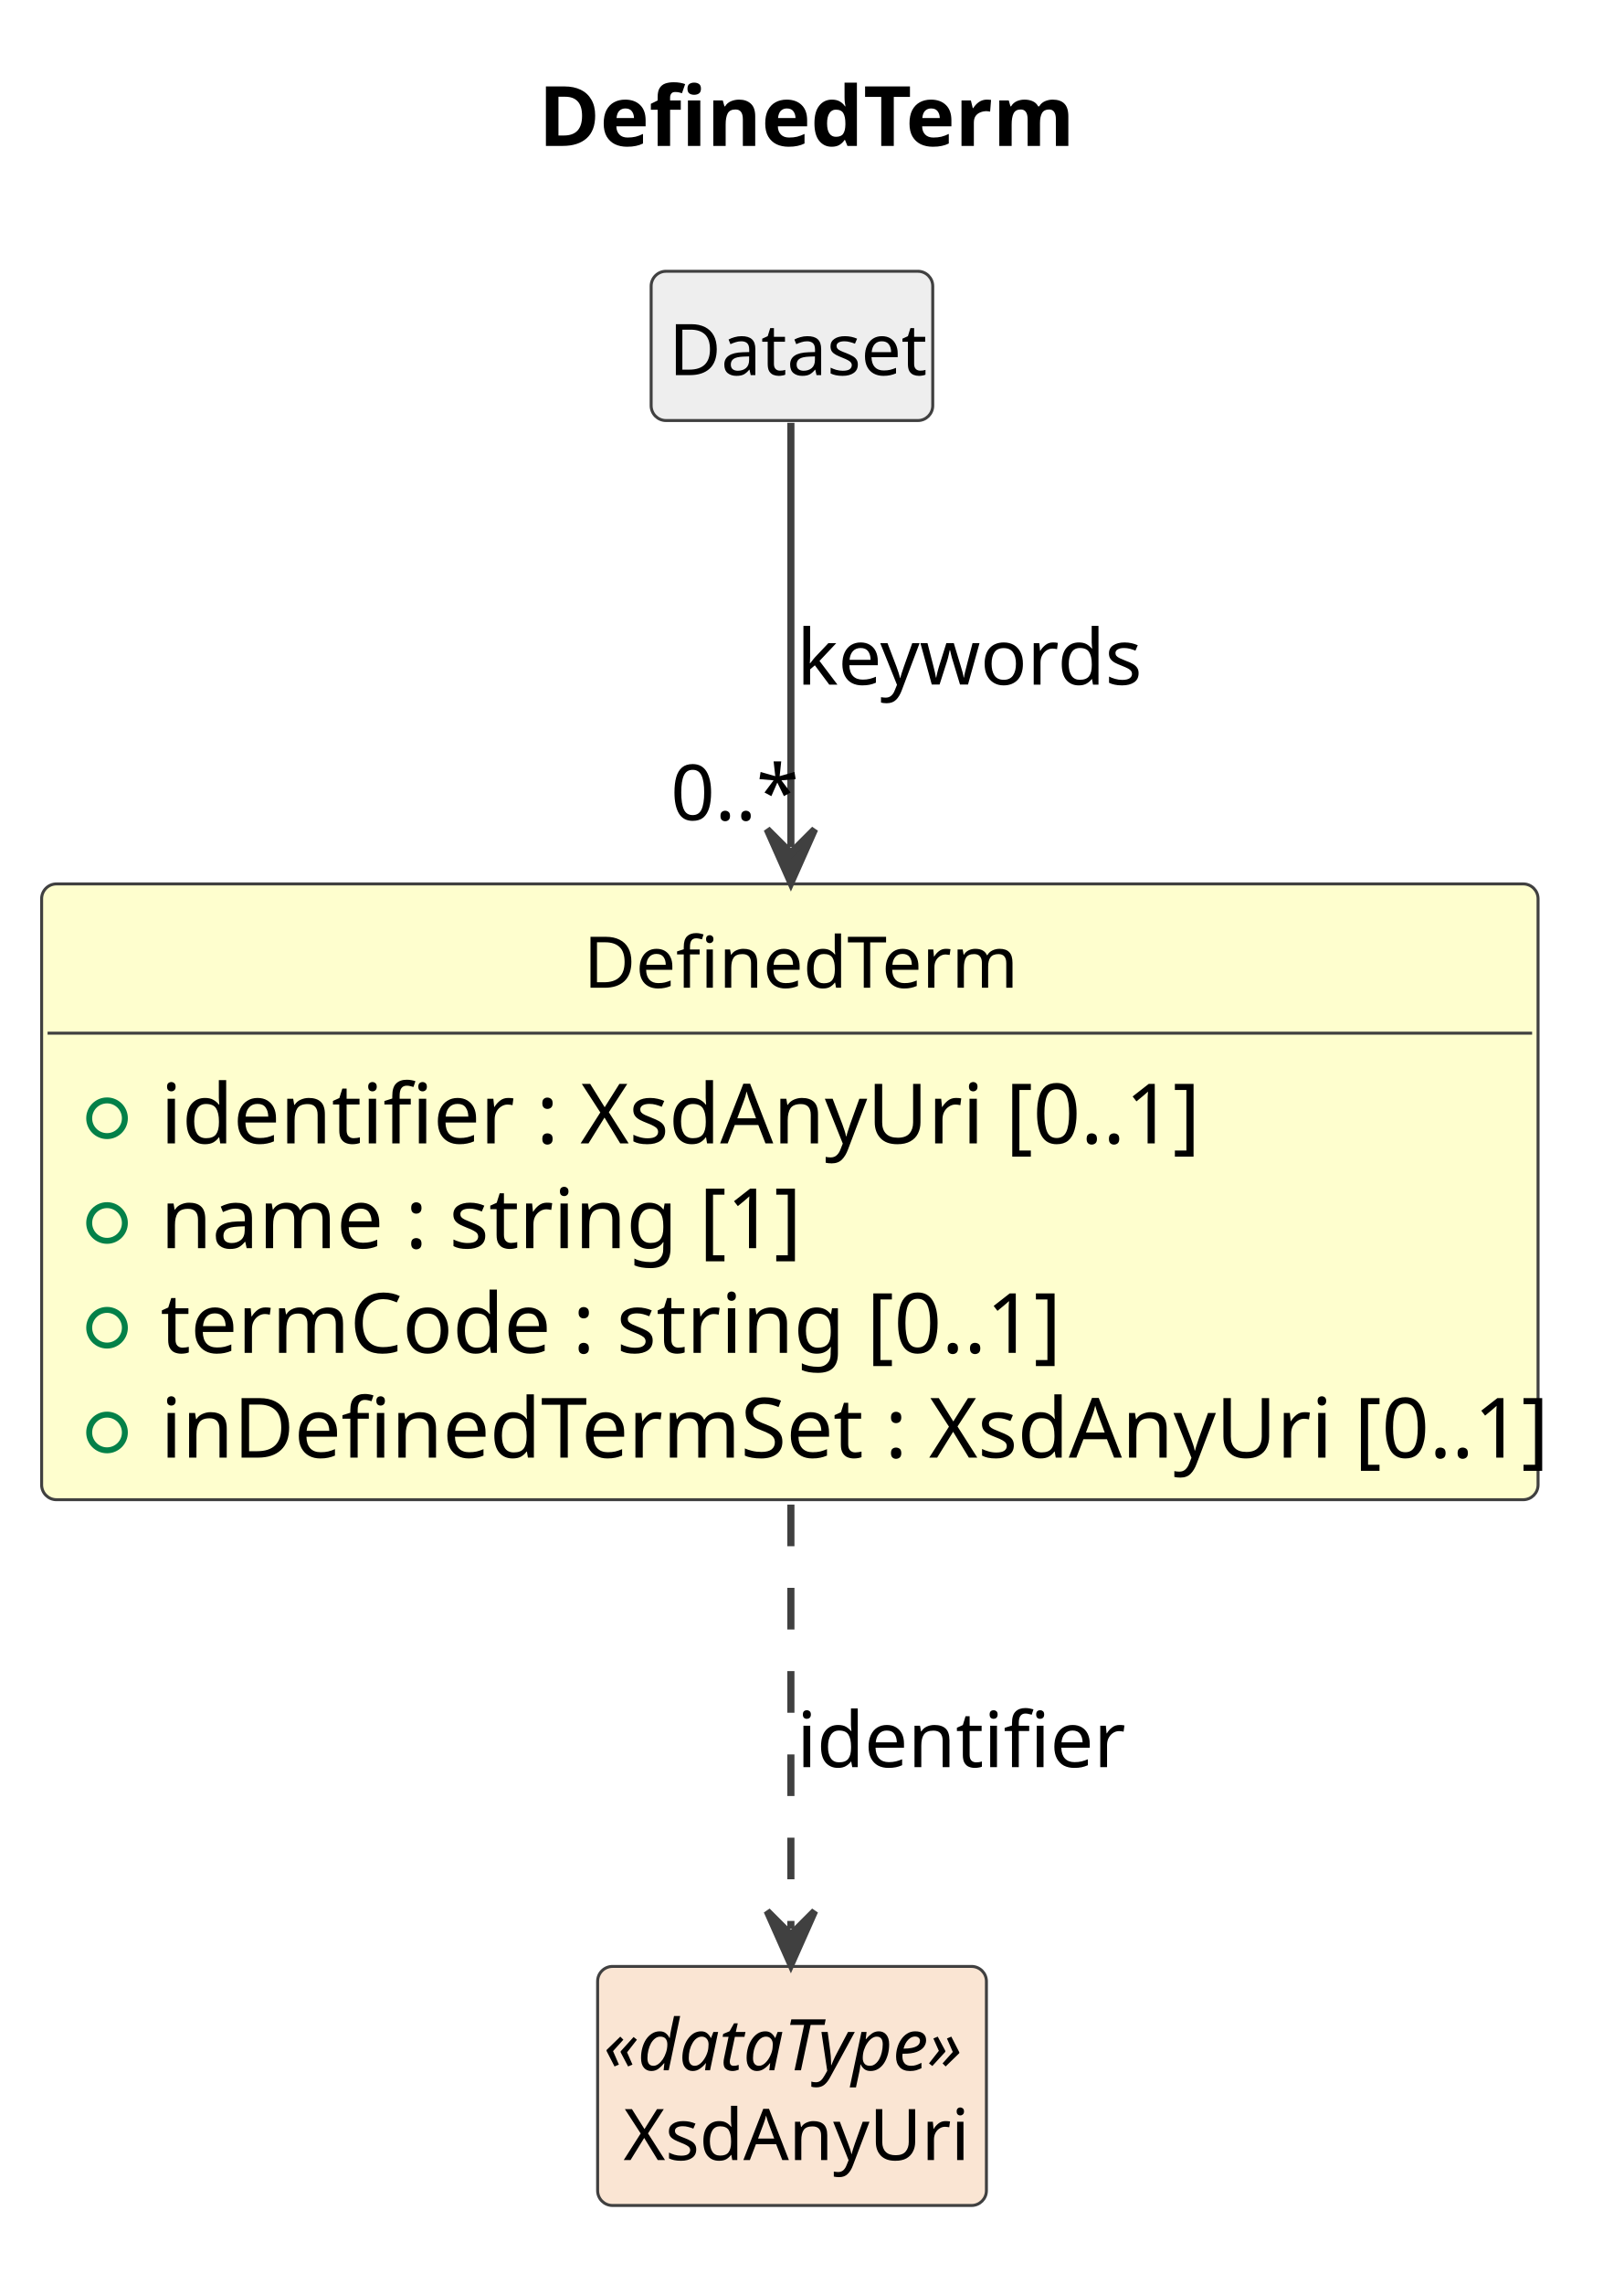
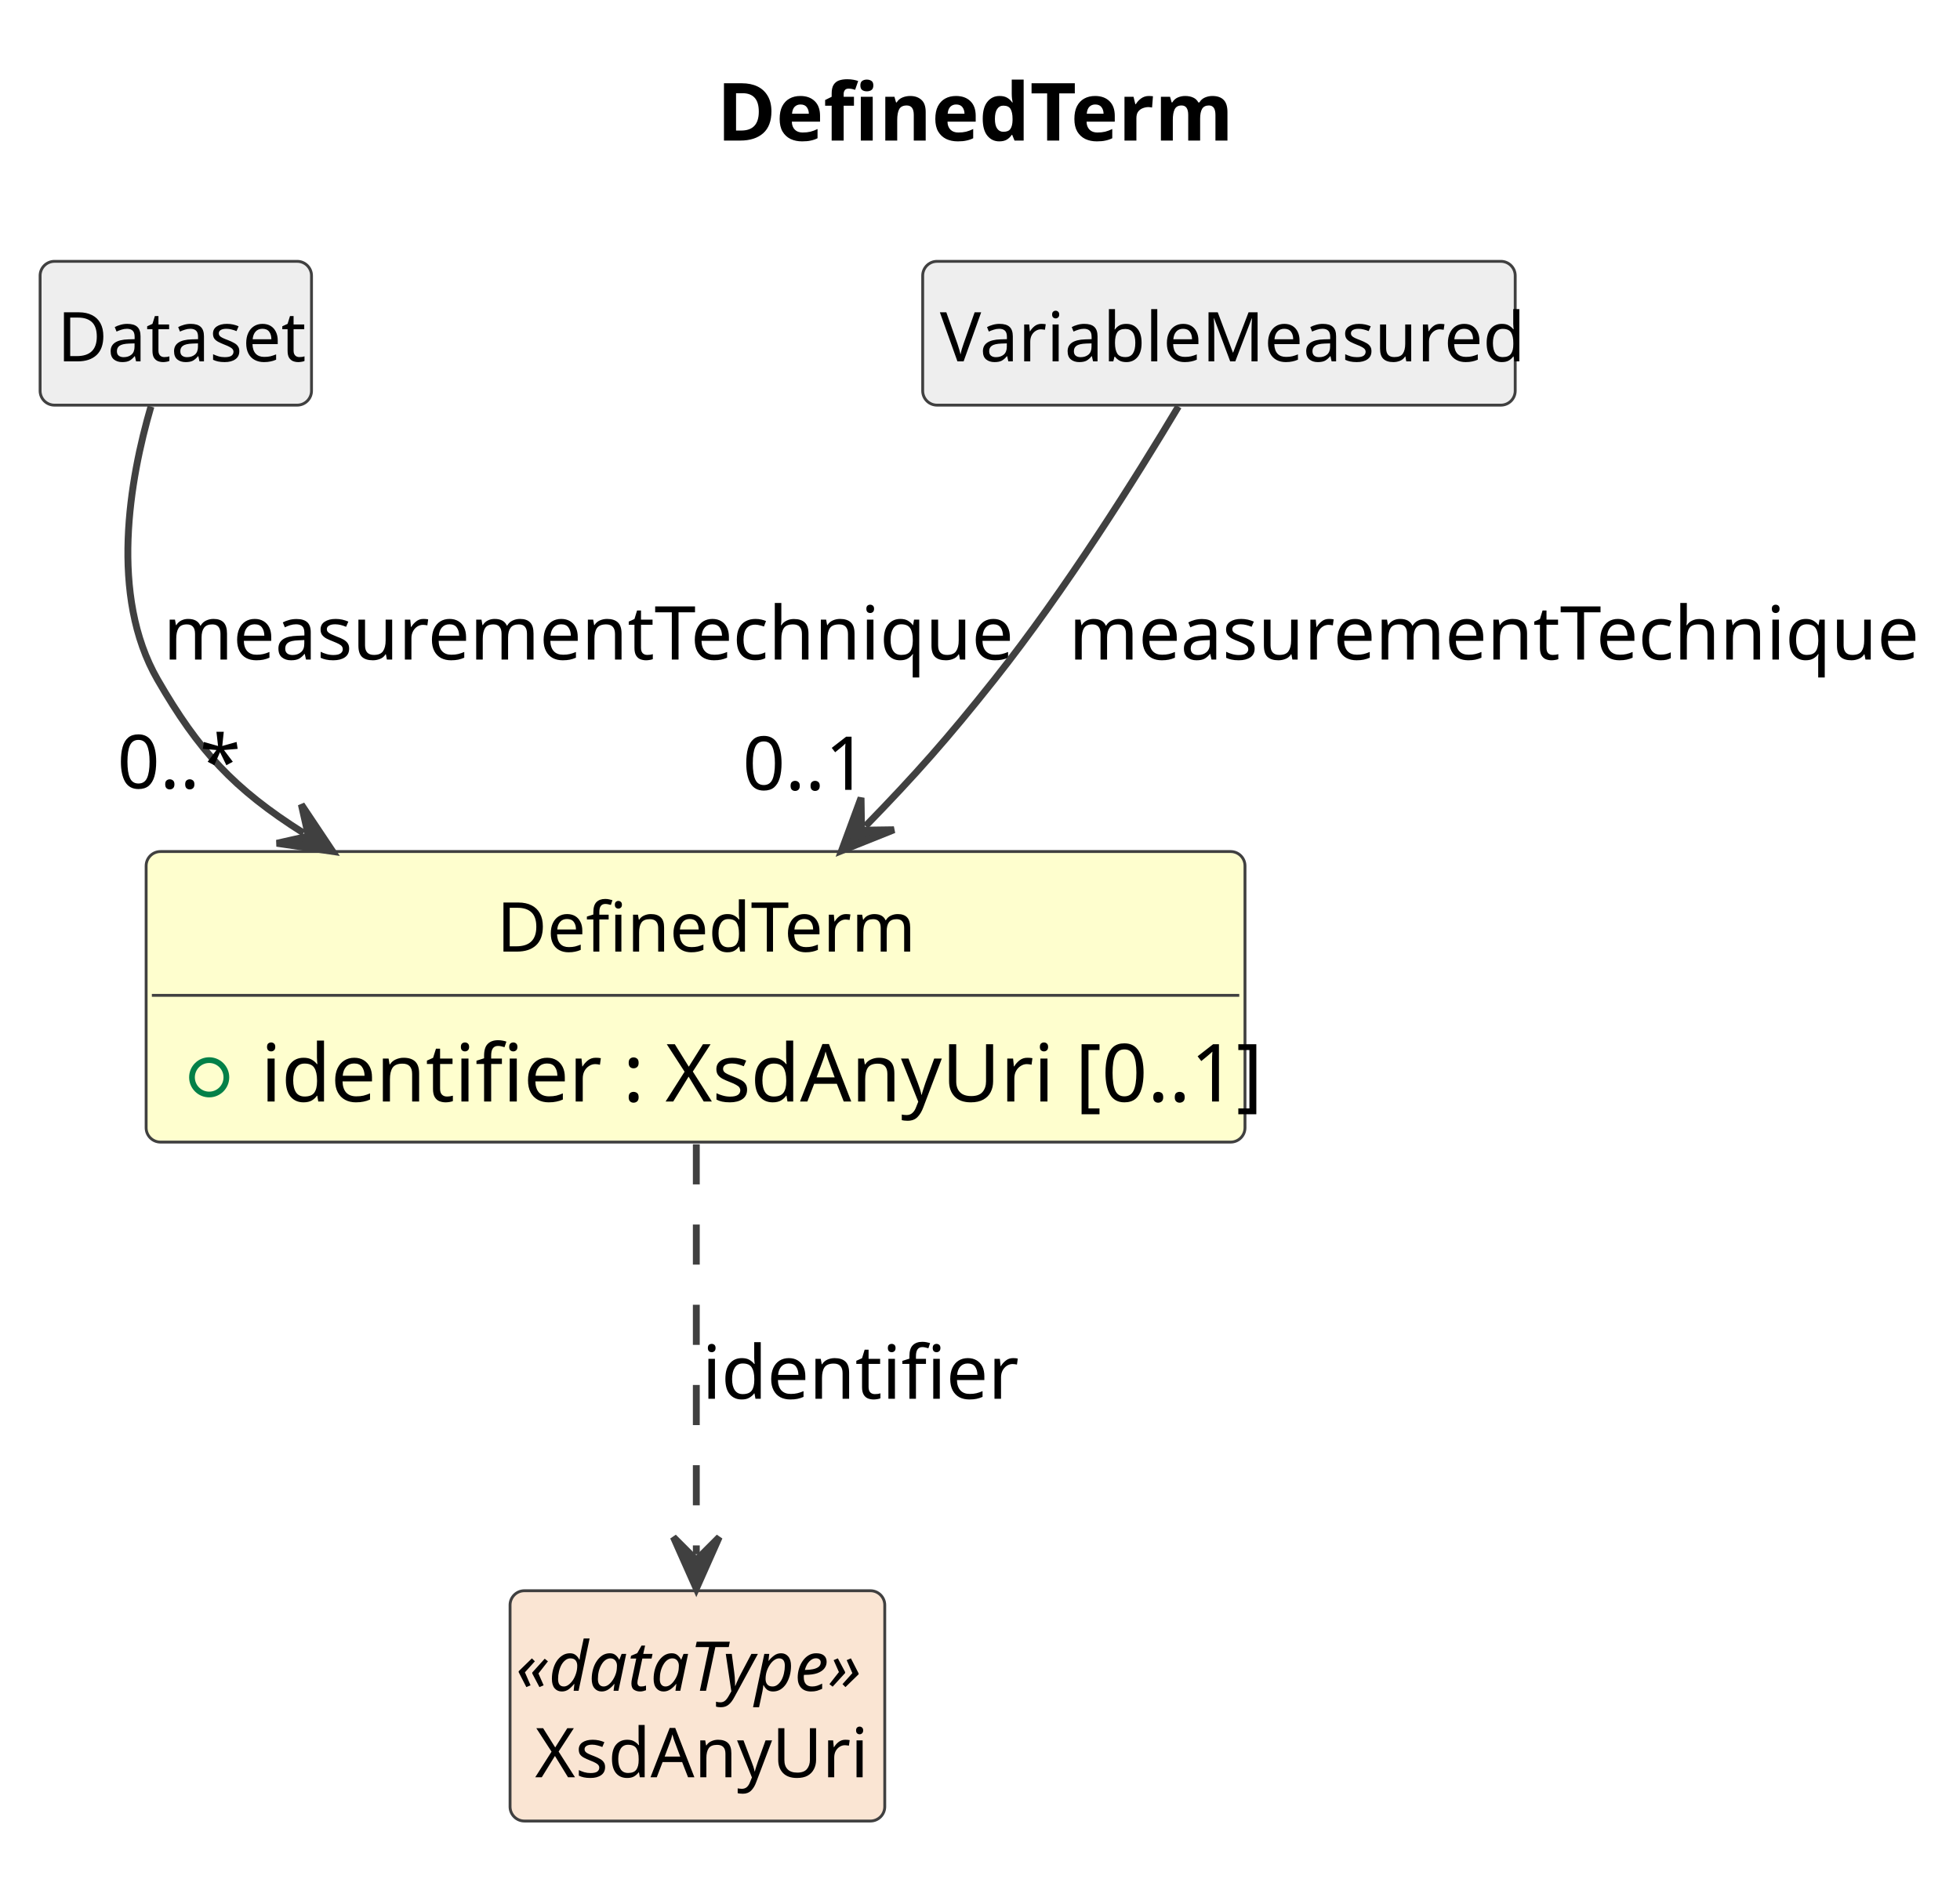
- <svg xmlns="http://www.w3.org/2000/svg" contentStyleType="text/css" data-diagram-type="CLASS" height="384px" preserveAspectRatio="none" style="width:273px;height:384px;background:#FFFFFF;" version="1.1" viewBox="0 0 273 384" width="273px" zoomAndPan="magnify">
+ <svg xmlns="http://www.w3.org/2000/svg" contentStyleType="text/css" data-diagram-type="CLASS" height="331px" preserveAspectRatio="none" style="width:342px;height:331px;background:#FFFFFF;" version="1.1" viewBox="0 0 342 331" width="342px" zoomAndPan="magnify">
  <defs />
  <g>
    <g class="title" data-source-line="1">
-       <text fill="#000000" font-family="sans-serif" font-size="14" font-weight="700" lengthAdjust="spacing" textLength="85.572" x="90.538" y="24.533">DefinedTerm</text>
+       <text fill="#000000" font-family="sans-serif" font-size="14" font-weight="700" lengthAdjust="spacing" textLength="85.572" x="125.058" y="24.533">DefinedTerm</text>
    </g>
    <g class="entity" data-qualified-name="DefinedTerm" data-source-line="12" id="ent0002">
-       <rect fill="#FEFECE" height="103.531" rx="2.5" ry="2.5" style="stroke:#404040;stroke-width:0.5;" width="251.648" x="7" y="148.609" />
-       <text fill="#000000" font-family="sans-serif" font-size="12" lengthAdjust="spacing" textLength="69.357" x="98.145" y="166.066">DefinedTerm</text>
-       <line style="stroke:#404040;stroke-width:0.5;" x1="8" x2="257.647" y1="173.703" y2="173.703" />
+       <rect fill="#FEFECE" height="50.703" rx="2.5" ry="2.5" style="stroke:#404040;stroke-width:0.5;" width="191.737" x="25.5" y="148.609" />
+       <text fill="#000000" font-family="sans-serif" font-size="12" lengthAdjust="spacing" textLength="69.357" x="86.69" y="166.066">DefinedTerm</text>
+       <line style="stroke:#404040;stroke-width:0.5;" x1="26.5" x2="216.237" y1="173.703" y2="173.703" />
      <g data-visibility-modifier="PUBLIC_FIELD">
-         <ellipse cx="18" cy="188.008" fill="none" rx="3" ry="3" style="stroke:#038048;stroke-width:1;" />
+         <ellipse cx="36.5" cy="188.008" fill="none" rx="3" ry="3" style="stroke:#038048;stroke-width:1;" />
      </g>
-       <text fill="#000000" font-family="sans-serif" font-size="14" lengthAdjust="spacing" textLength="165.737" x="27" y="192.236">identifier : XsdAnyUri [0..1]</text>
-       <g data-visibility-modifier="PUBLIC_FIELD">
-         <ellipse cx="18" cy="205.617" fill="none" rx="3" ry="3" style="stroke:#038048;stroke-width:1;" />
-       </g>
-       <text fill="#000000" font-family="sans-serif" font-size="14" lengthAdjust="spacing" textLength="100.379" x="27" y="209.846">name : string [1]</text>
-       <g data-visibility-modifier="PUBLIC_FIELD">
-         <ellipse cx="18" cy="223.227" fill="none" rx="3" ry="3" style="stroke:#038048;stroke-width:1;" />
-       </g>
-       <text fill="#000000" font-family="sans-serif" font-size="14" lengthAdjust="spacing" textLength="142.393" x="27" y="227.455">termCode : string [0..1]</text>
-       <g data-visibility-modifier="PUBLIC_FIELD">
-         <ellipse cx="18" cy="240.836" fill="none" rx="3" ry="3" style="stroke:#038048;stroke-width:1;" />
-       </g>
-       <text fill="#000000" font-family="sans-serif" font-size="14" lengthAdjust="spacing" textLength="225.648" x="27" y="245.065">inDefinedTermSet : XsdAnyUri [0..1]</text>
+       <text fill="#000000" font-family="sans-serif" font-size="14" lengthAdjust="spacing" textLength="165.737" x="45.5" y="192.236">identifier : XsdAnyUri [0..1]</text>
    </g>
-     <g class="entity" data-qualified-name="Dataset" data-source-line="18" id="ent0003">
-       <rect fill="#EEEEEE" height="25.094" rx="2.5" ry="2.5" style="stroke:#404040;stroke-width:0.5;" width="47.355" x="109.5" y="45.609" />
-       <text fill="#000000" font-family="sans-serif" font-size="12" lengthAdjust="spacing" textLength="41.355" x="112.5" y="63.066">Dataset</text>
+     <g class="entity" data-qualified-name="Dataset" data-source-line="15" id="ent0003">
+       <rect fill="#EEEEEE" height="25.094" rx="2.5" ry="2.5" style="stroke:#404040;stroke-width:0.5;" width="47.355" x="7" y="45.609" />
+       <text fill="#000000" font-family="sans-serif" font-size="12" lengthAdjust="spacing" textLength="41.355" x="10" y="63.066">Dataset</text>
    </g>
-     <g class="entity" data-qualified-name="XsdAnyUri" data-source-line="20" id="ent0005">
-       <rect fill="#FAE5D3" height="40.188" rx="2.5" ry="2.5" style="stroke:#404040;stroke-width:0.5;" width="65.381" x="100.5" y="330.609" />
-       <text fill="#000000" font-family="sans-serif" font-size="12" font-style="italic" lengthAdjust="spacing" textLength="63.381" x="101.5" y="348.066">«dataType»</text>
-       <text fill="#000000" font-family="sans-serif" font-size="12" lengthAdjust="spacing" textLength="56.684" x="104.849" y="363.16">XsdAnyUri</text>
+     <g class="entity" data-qualified-name="VariableMeasured" data-source-line="17" id="ent0005">
+       <rect fill="#EEEEEE" height="25.094" rx="2.5" ry="2.5" style="stroke:#404040;stroke-width:0.5;" width="103.389" x="161" y="45.609" />
+       <text fill="#000000" font-family="sans-serif" font-size="12" lengthAdjust="spacing" textLength="97.389" x="164" y="63.066">VariableMeasured</text>
    </g>
-     <g class="link" data-entity-1="ent0003" data-entity-2="ent0002" data-link-type="dependency" data-source-line="19" id="lnk4">
-       <path codeLine="19" d="M133,71.089 C133,88.139 133,114.459 133,142.419" fill="none" id="Dataset-to-DefinedTerm" style="stroke:#404040;stroke-width:1.2;" />
-       <polygon fill="#404040" points="133,148.419,137,139.419,133,143.419,129,139.419,133,148.419" style="stroke:#404040;stroke-width:1.2;" />
-       <text fill="#000000" font-family="sans-serif" font-size="13" lengthAdjust="spacing" textLength="54.907" x="134" y="115.105">keywords</text>
-       <text fill="#000000" font-family="sans-serif" font-size="13" lengthAdjust="spacing" textLength="19.513" x="112.782" y="137.882">0..*</text>
+     <g class="entity" data-qualified-name="XsdAnyUri" data-source-line="19" id="ent0007">
+       <rect fill="#FAE5D3" height="40.188" rx="2.5" ry="2.5" style="stroke:#404040;stroke-width:0.5;" width="65.381" x="89" y="277.609" />
+       <text fill="#000000" font-family="sans-serif" font-size="12" font-style="italic" lengthAdjust="spacing" textLength="63.381" x="90" y="295.066">«dataType»</text>
+       <text fill="#000000" font-family="sans-serif" font-size="12" lengthAdjust="spacing" textLength="56.684" x="93.349" y="310.16">XsdAnyUri</text>
    </g>
-     <g class="link" data-entity-1="ent0002" data-entity-2="ent0005" data-link-type="dependency" data-source-line="21" id="lnk6">
-       <path codeLine="21" d="M133,252.959 C133,279.669 133,304.749 133,324.299" fill="none" id="DefinedTerm-to-XsdAnyUri" style="stroke:#404040;stroke-width:1.2;stroke-dasharray:7,7;" />
-       <polygon fill="#404040" points="133,330.299,137,321.299,133,325.299,129,321.299,133,330.299" style="stroke:#404040;stroke-width:1.2;" />
-       <text fill="#000000" font-family="sans-serif" font-size="13" lengthAdjust="spacing" textLength="49.137" x="134" y="297.104">identifier</text>
+     <g class="link" data-entity-1="ent0003" data-entity-2="ent0002" data-link-type="dependency" data-source-line="16" id="lnk4">
+       <path codeLine="16" d="M26.34,70.949 C22.64,83.629 19.03,103.909 27.5,118.609 C34.66,131.029 40.778,137.674 52.978,145.384" fill="none" id="Dataset-to-DefinedTerm" style="stroke:#404040;stroke-width:1.2;" />
+       <polygon fill="#404040" points="58.05,148.589,52.579,140.4,53.823,145.918,48.305,147.163,58.05,148.589" style="stroke:#404040;stroke-width:1.2;" />
+       <text fill="#000000" font-family="sans-serif" font-size="13" lengthAdjust="spacing" textLength="140.188" x="28.5" y="115.105">measurementTechnique</text>
+       <text fill="#000000" font-family="sans-serif" font-size="13" lengthAdjust="spacing" textLength="19.513" x="20.456" y="137.578">0..*</text>
+     </g>
+     <g class="link" data-entity-1="ent0005" data-entity-2="ent0002" data-link-type="dependency" data-source-line="18" id="lnk6">
+       <path codeLine="18" d="M205.62,70.949 C198.25,83.279 185.94,102.939 173.5,118.609 C165.37,128.849 159.833,135.108 151.023,144.168" fill="none" id="VariableMeasured-to-DefinedTerm" style="stroke:#404040;stroke-width:1.2;" />
+       <polygon fill="#404040" points="146.84,148.469,155.982,144.806,150.326,144.885,150.247,139.228,146.84,148.469" style="stroke:#404040;stroke-width:1.2;" />
+       <text fill="#000000" font-family="sans-serif" font-size="13" lengthAdjust="spacing" textLength="140.188" x="186.5" y="115.105">measurementTechnique</text>
+       <text fill="#000000" font-family="sans-serif" font-size="13" lengthAdjust="spacing" textLength="21.684" x="129.573" y="137.844">0..1</text>
+     </g>
+     <g class="link" data-entity-1="ent0002" data-entity-2="ent0007" data-link-type="dependency" data-source-line="20" id="lnk8">
+       <path codeLine="20" d="M121.5,199.699 C121.5,222.579 121.5,250.219 121.5,271.249" fill="none" id="DefinedTerm-to-XsdAnyUri" style="stroke:#404040;stroke-width:1.2;stroke-dasharray:7,7;" />
+       <polygon fill="#404040" points="121.5,277.249,125.5,268.249,121.5,272.249,117.5,268.249,121.5,277.249" style="stroke:#404040;stroke-width:1.2;" />
+       <text fill="#000000" font-family="sans-serif" font-size="13" lengthAdjust="spacing" textLength="49.137" x="122.5" y="244.105">identifier</text>
    </g>
  </g>
</svg>
